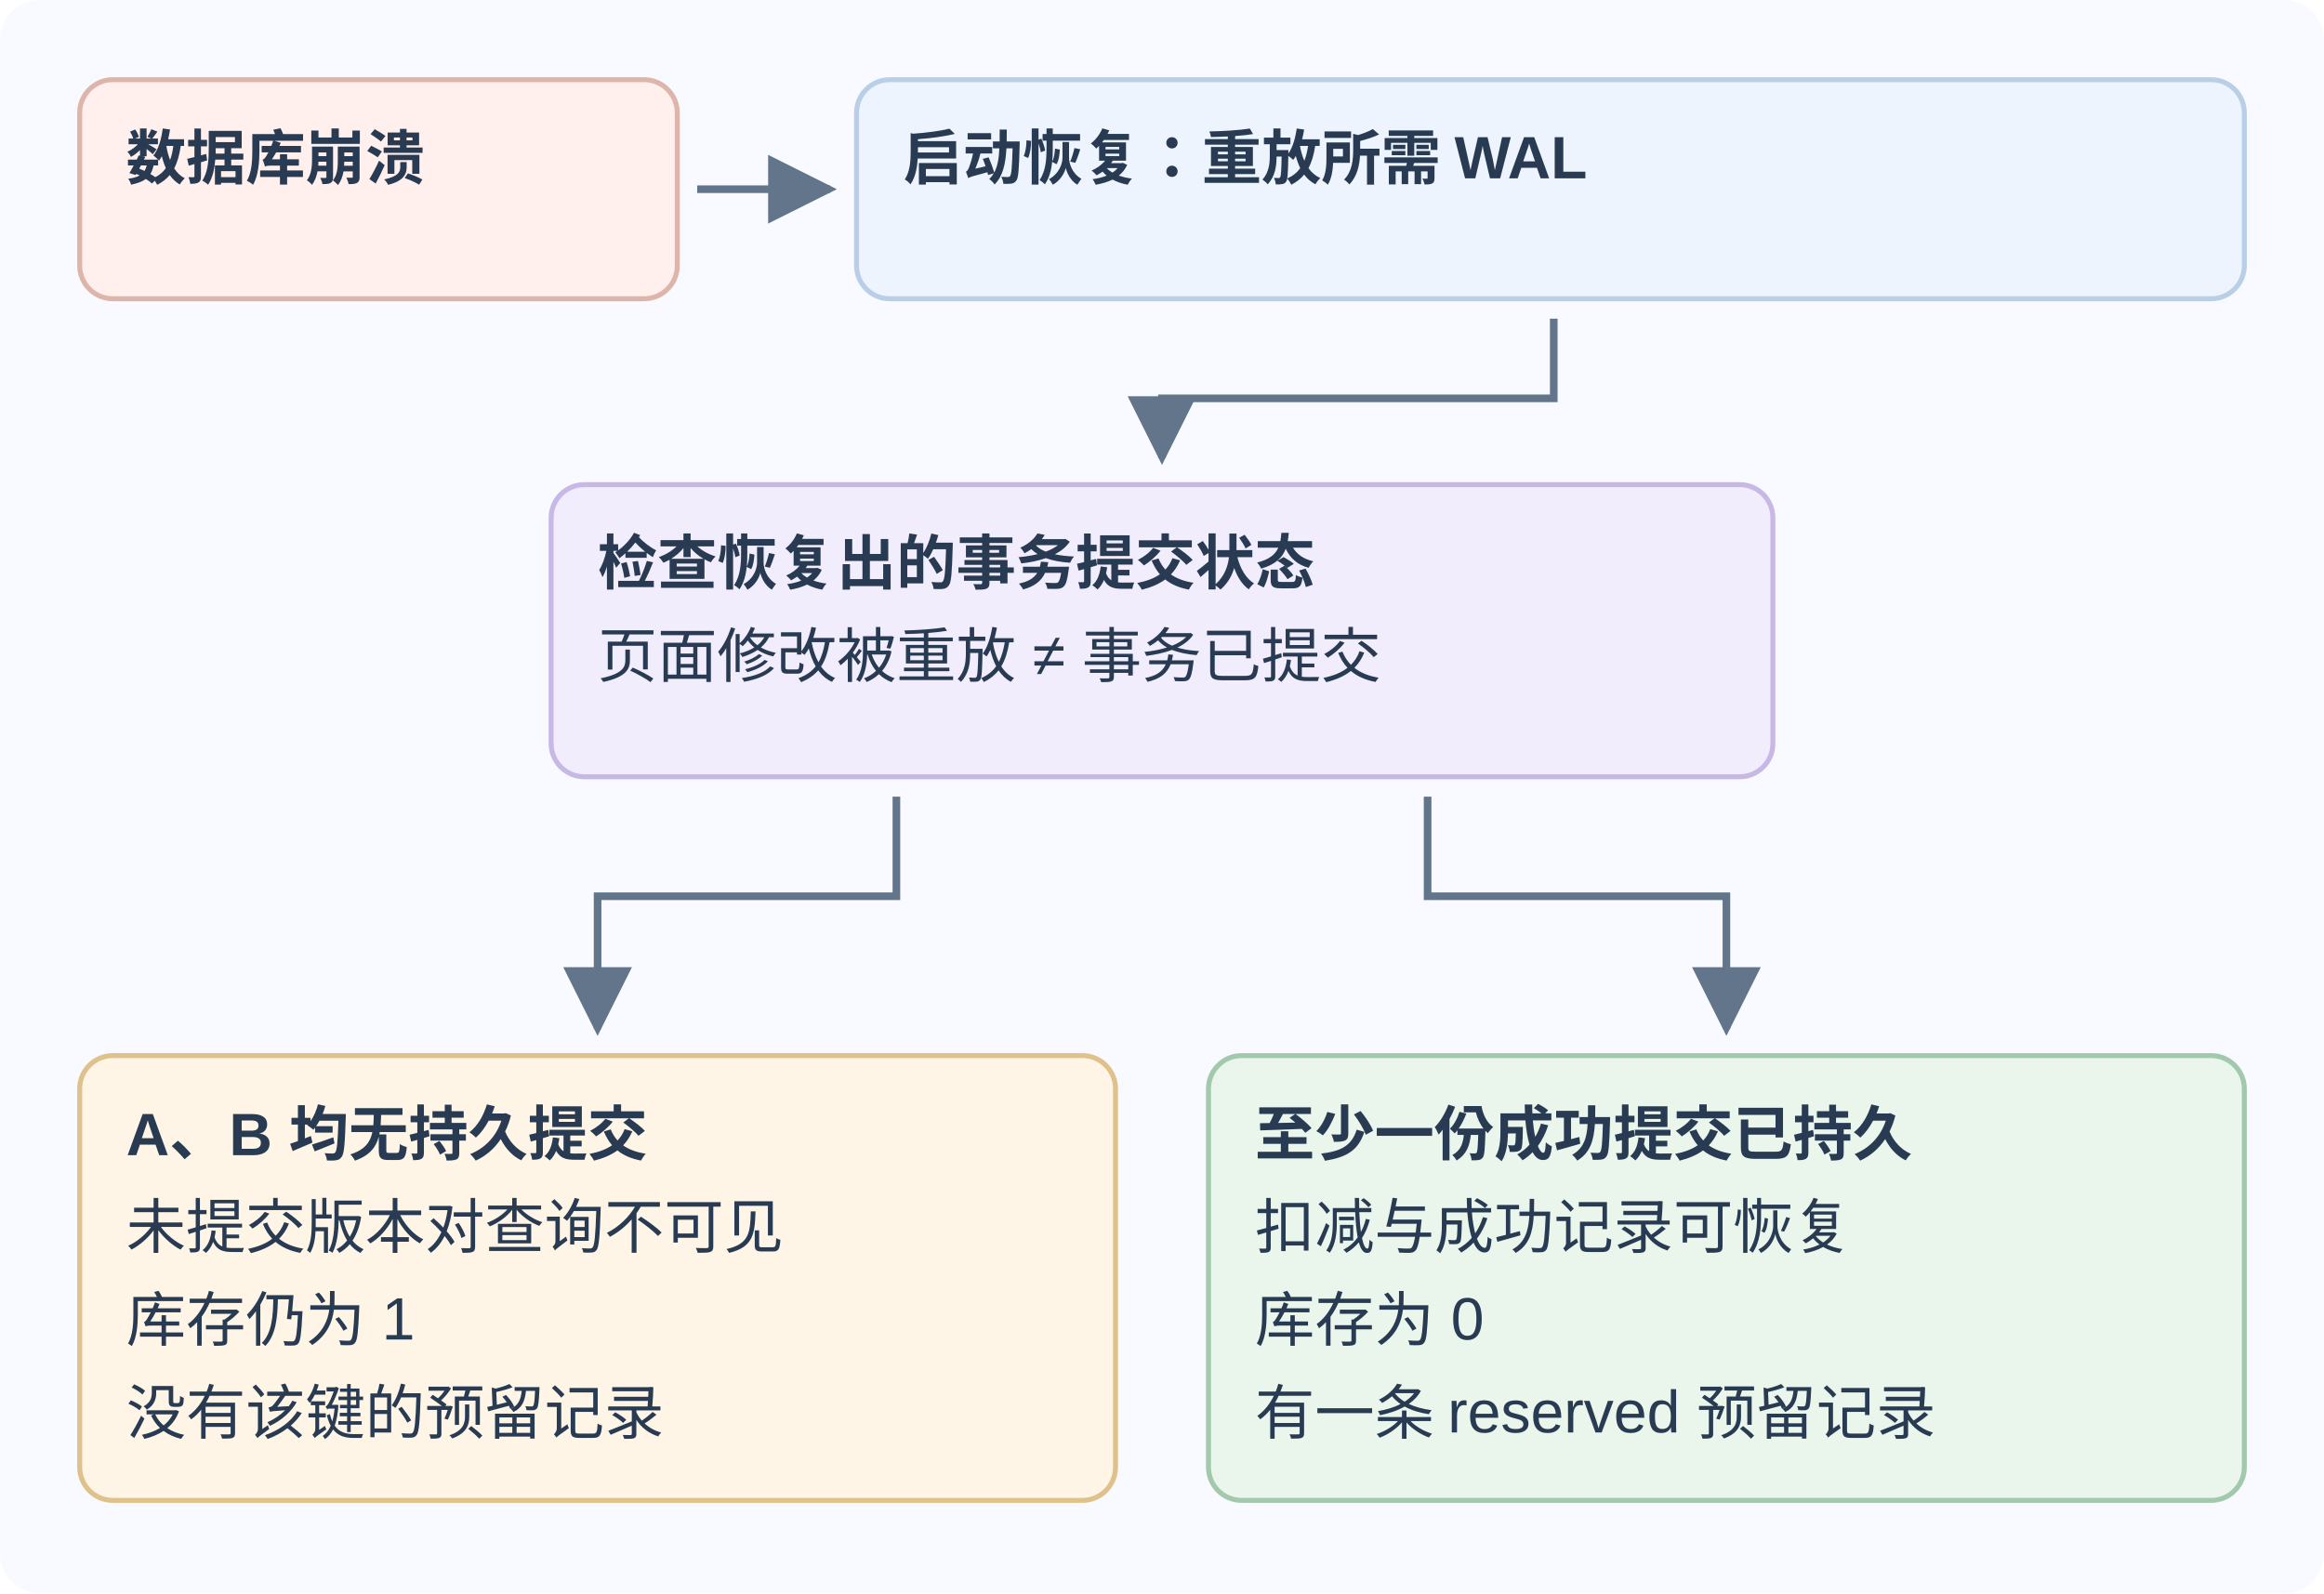
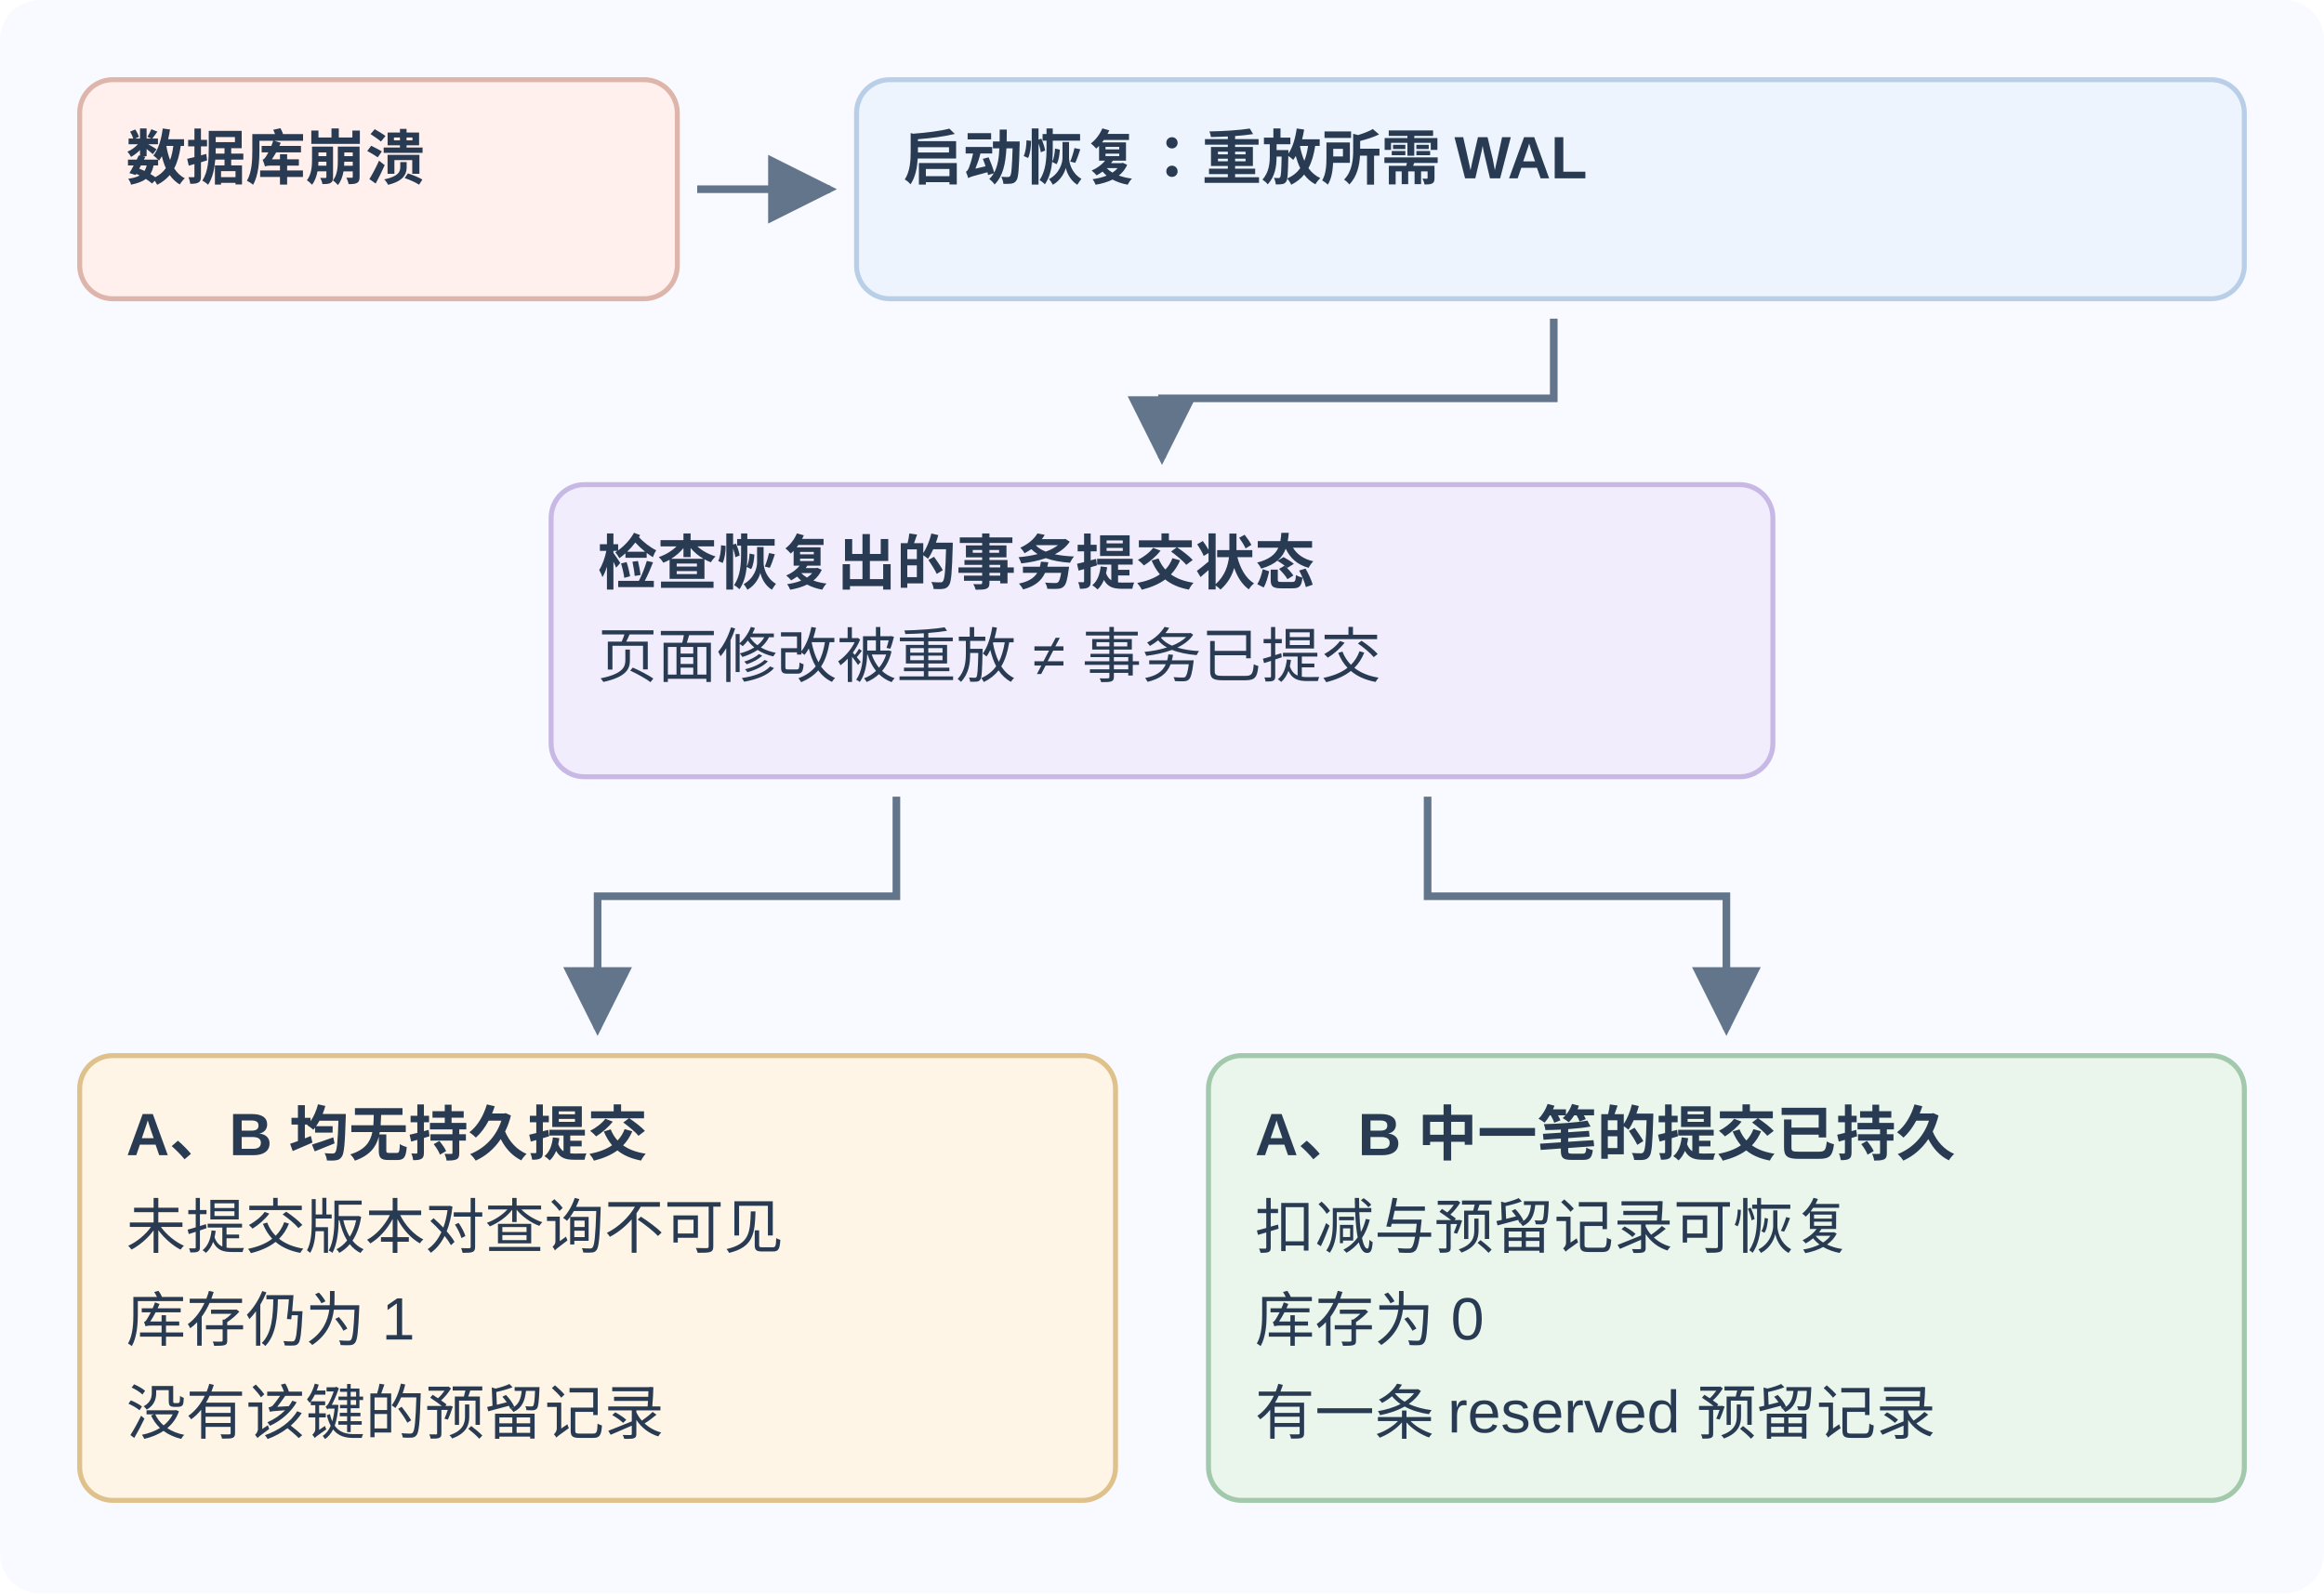
<svg xmlns="http://www.w3.org/2000/svg" width="700" height="480" viewBox="0 0 700 480" role="img" aria-labelledby="title desc">
  <defs>
    <marker id="arrow" viewBox="0 0 10 10" markerWidth="9" markerHeight="9" refX="9" refY="5" orient="auto-start-reverse">
      <path d="M0 0 L10 5 L0 10 z" fill="#62758b" />
    </marker>
  </defs>
  <rect width="700" height="480" rx="12" fill="#f8faff" />
  <rect x="24" y="24" width="180" height="66" rx="10" fill="#fff0ed" stroke="#ddb5aa" stroke-width="1.5" />
  <text x="38" y="54" fill="#283b52" font-family="Arial, PingFang SC, sans-serif" font-size="18" font-weight="600" text-anchor="start">数据库崩溃</text>
  <rect x="258" y="24" width="418" height="66" rx="10" fill="#edf4fd" stroke="#b9cfe8" stroke-width="1.5" />
  <text x="272" y="54" fill="#283b52" font-family="Arial, PingFang SC, sans-serif" font-size="18" font-weight="600" text-anchor="start">启动恢复：重放所需 WAL</text>
  <path d="M210 57 H250" fill="none" stroke="#62758b" stroke-width="2.3" stroke-dasharray="none" marker-end="url(#arrow)" />
  <rect x="166" y="146" width="368" height="88" rx="10" fill="#f2edfc" stroke="#c7b8e5" stroke-width="1.5" />
  <text x="180" y="176" fill="#283b52" font-family="Arial, PingFang SC, sans-serif" font-size="18" font-weight="600" text-anchor="start">检查恢复出的事务提交状态</text>
  <text x="180" y="204" fill="#283b52" font-family="Arial, PingFang SC, sans-serif" font-size="18" font-weight="400" text-anchor="start">页面修改被重放 ≠ 事务已提交</text>
  <path d="M468 96 V120 H350 V138" fill="none" stroke="#62758b" stroke-width="2.3" stroke-dasharray="none" marker-end="url(#arrow)" />
  <path d="M270 240 V270 H180 V310" fill="none" stroke="#62758b" stroke-width="2.3" stroke-dasharray="none" marker-end="url(#arrow)" />
  <path d="M430 240 V270 H520 V310" fill="none" stroke="#62758b" stroke-width="2.3" stroke-dasharray="none" marker-end="url(#arrow)" />
  <rect x="24" y="318" width="312" height="134" rx="10" fill="#fff5e6" stroke="#dfc18b" stroke-width="1.5" />
  <text x="38" y="348" fill="#283b52" font-family="Arial, PingFang SC, sans-serif" font-size="18" font-weight="600" text-anchor="start">A、B 均无持久提交</text>
  <text x="38" y="376" fill="#283b52" font-family="Arial, PingFang SC, sans-serif" font-size="18" font-weight="400" text-anchor="start">未提交版本对查询不可见</text>
  <text x="38" y="404" fill="#283b52" font-family="Arial, PingFang SC, sans-serif" font-size="18" font-weight="400" text-anchor="start">库存仍为 1</text>
  <text x="38" y="432" fill="#283b52" font-family="Arial, PingFang SC, sans-serif" font-size="18" font-weight="400" text-anchor="start">没有该键的预留记录</text>
  <rect x="364" y="318" width="312" height="134" rx="10" fill="#eaf5ec" stroke="#a2c9ab" stroke-width="1.5" />
-   <text x="378" y="348" fill="#283b52" font-family="Arial, PingFang SC, sans-serif" font-size="18" font-weight="600" text-anchor="start">至少一份成功提交已持久</text>
-   <text x="378" y="376" fill="#283b52" font-family="Arial, PingFang SC, sans-serif" font-size="18" font-weight="400" text-anchor="start">扣减与成功记录可恢复</text>
+   <text x="378" y="348" fill="#283b52" font-family="Arial, PingFang SC, sans-serif" font-size="18" font-weight="600" text-anchor="start">A、B 中一笔的提交已持久</text>
+   <text x="378" y="376" fill="#283b52" font-family="Arial, PingFang SC, sans-serif" font-size="18" font-weight="400" text-anchor="start">扣减与预留记录可恢复</text>
  <text x="378" y="404" fill="#283b52" font-family="Arial, PingFang SC, sans-serif" font-size="18" font-weight="400" text-anchor="start">库存为 0</text>
  <text x="378" y="432" fill="#283b52" font-family="Arial, PingFang SC, sans-serif" font-size="18" font-weight="400" text-anchor="start">有一条 reserved 预留记录</text>
</svg>
